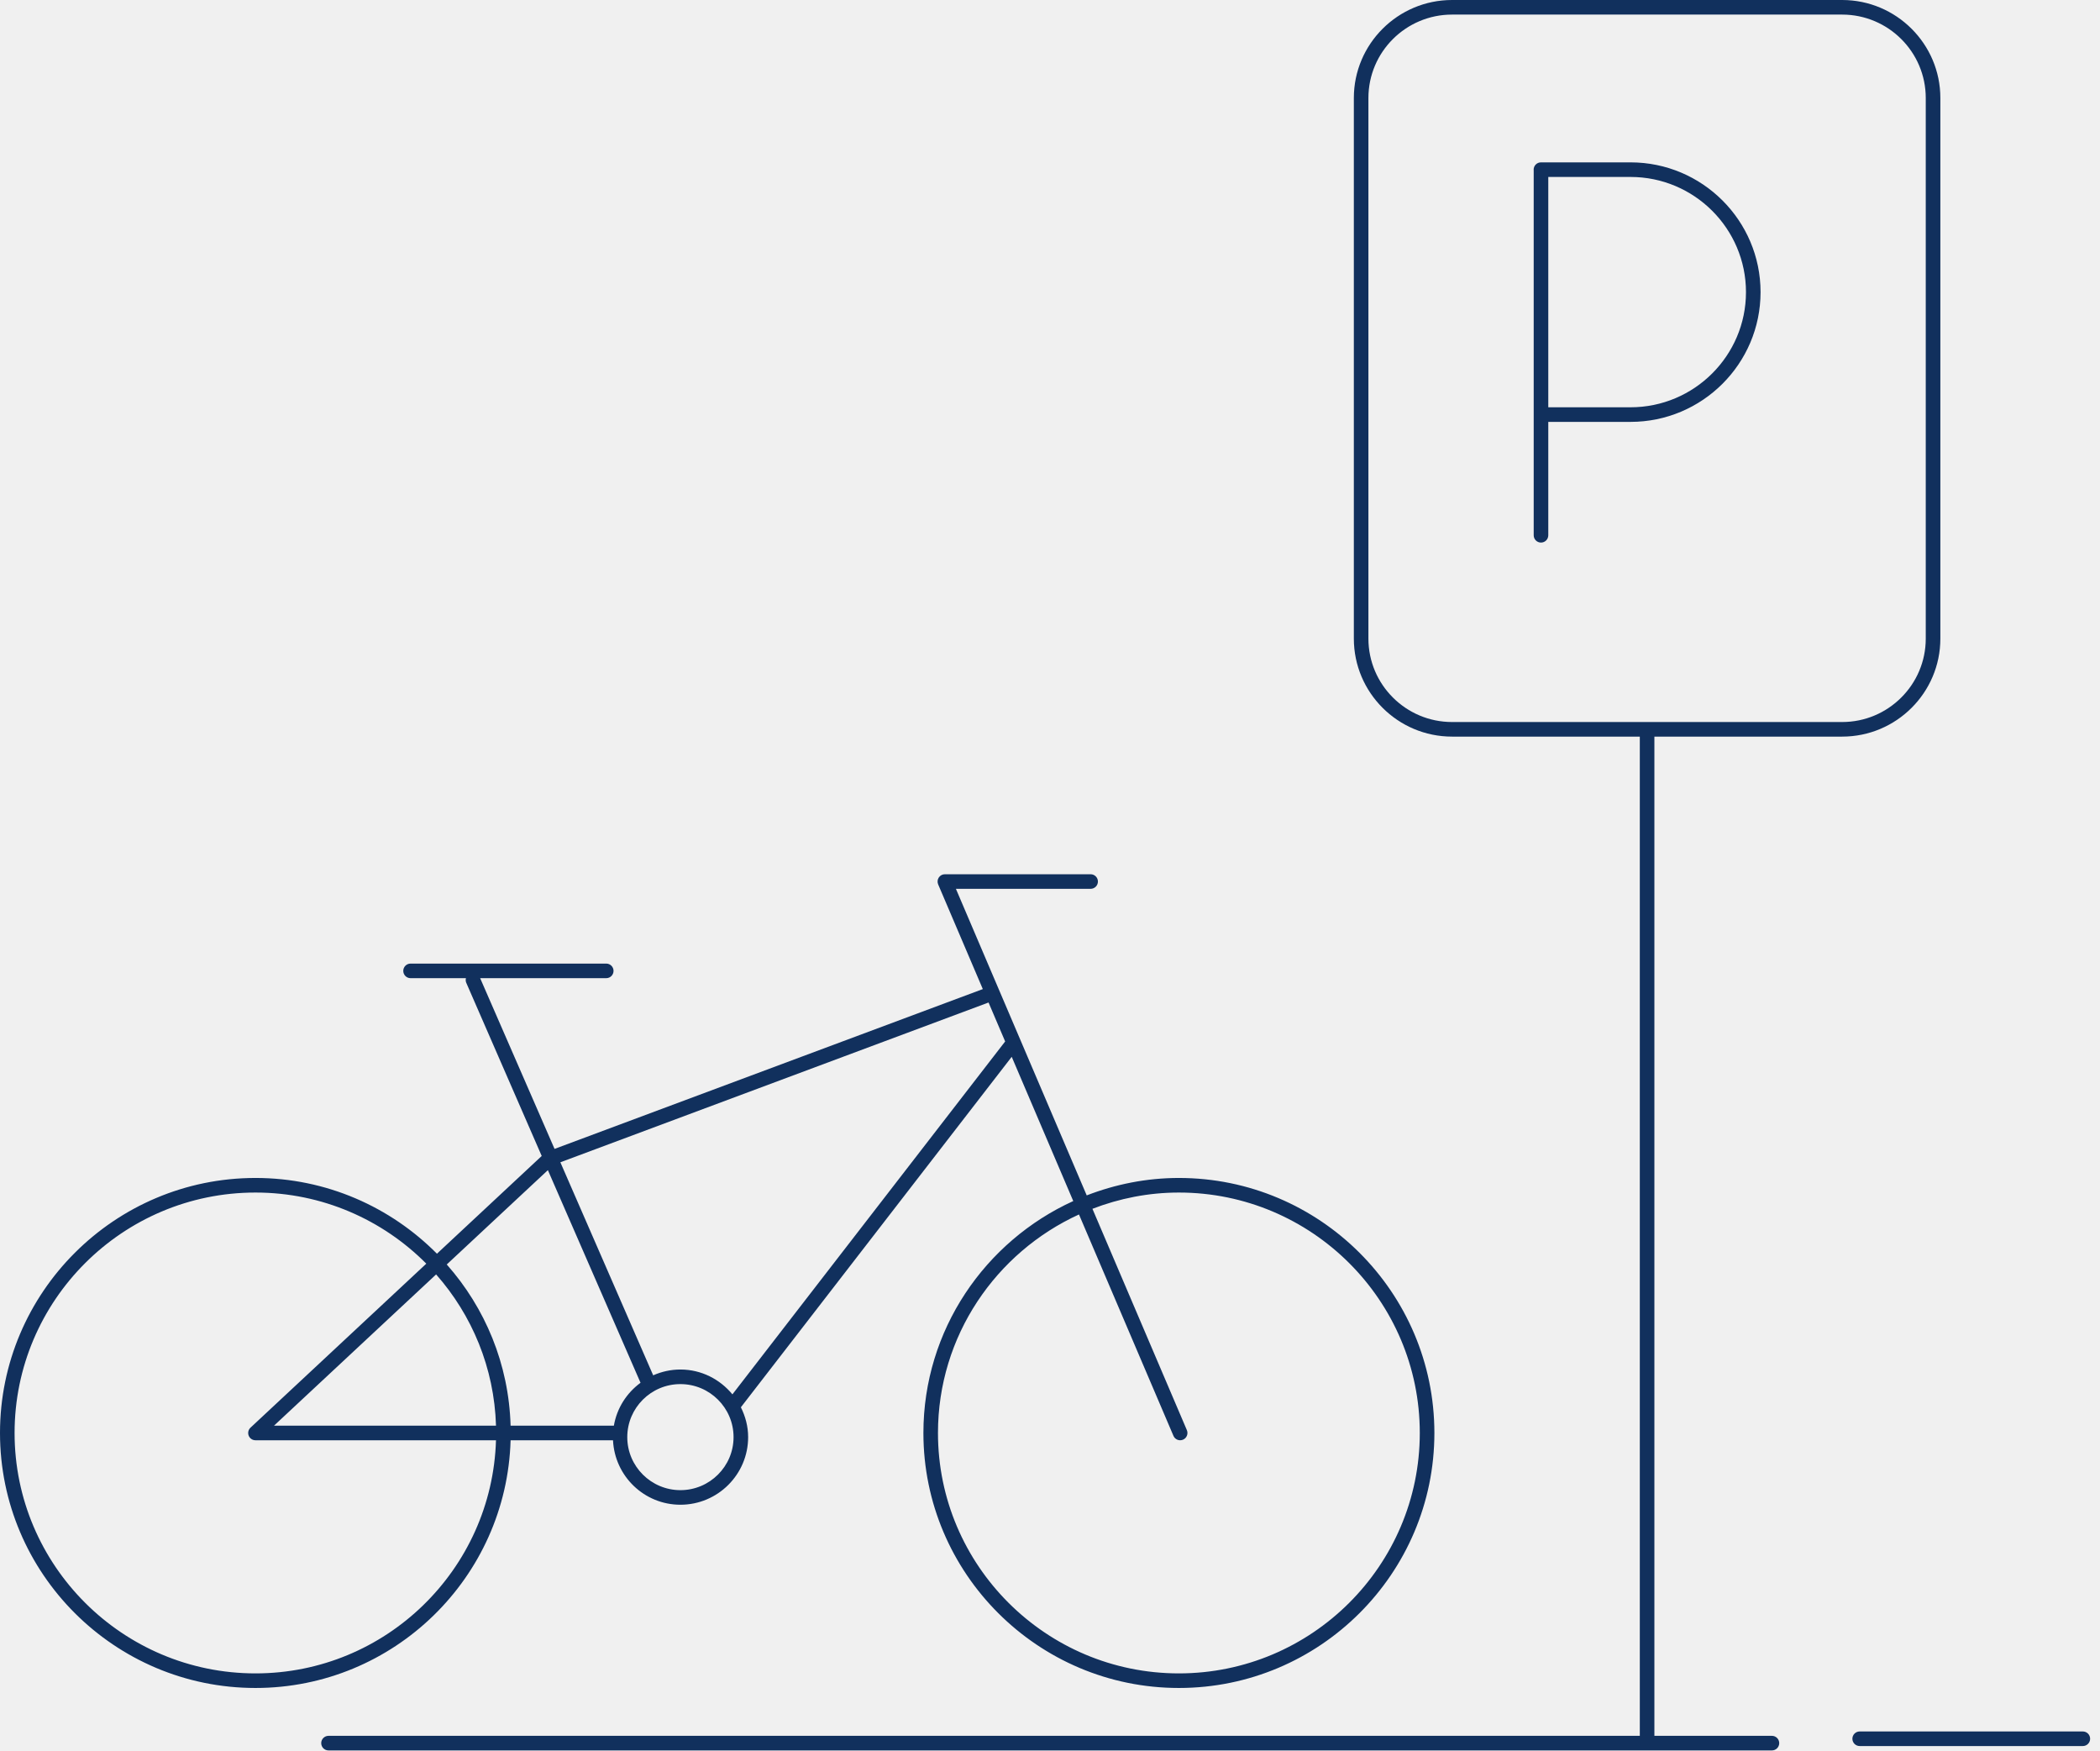
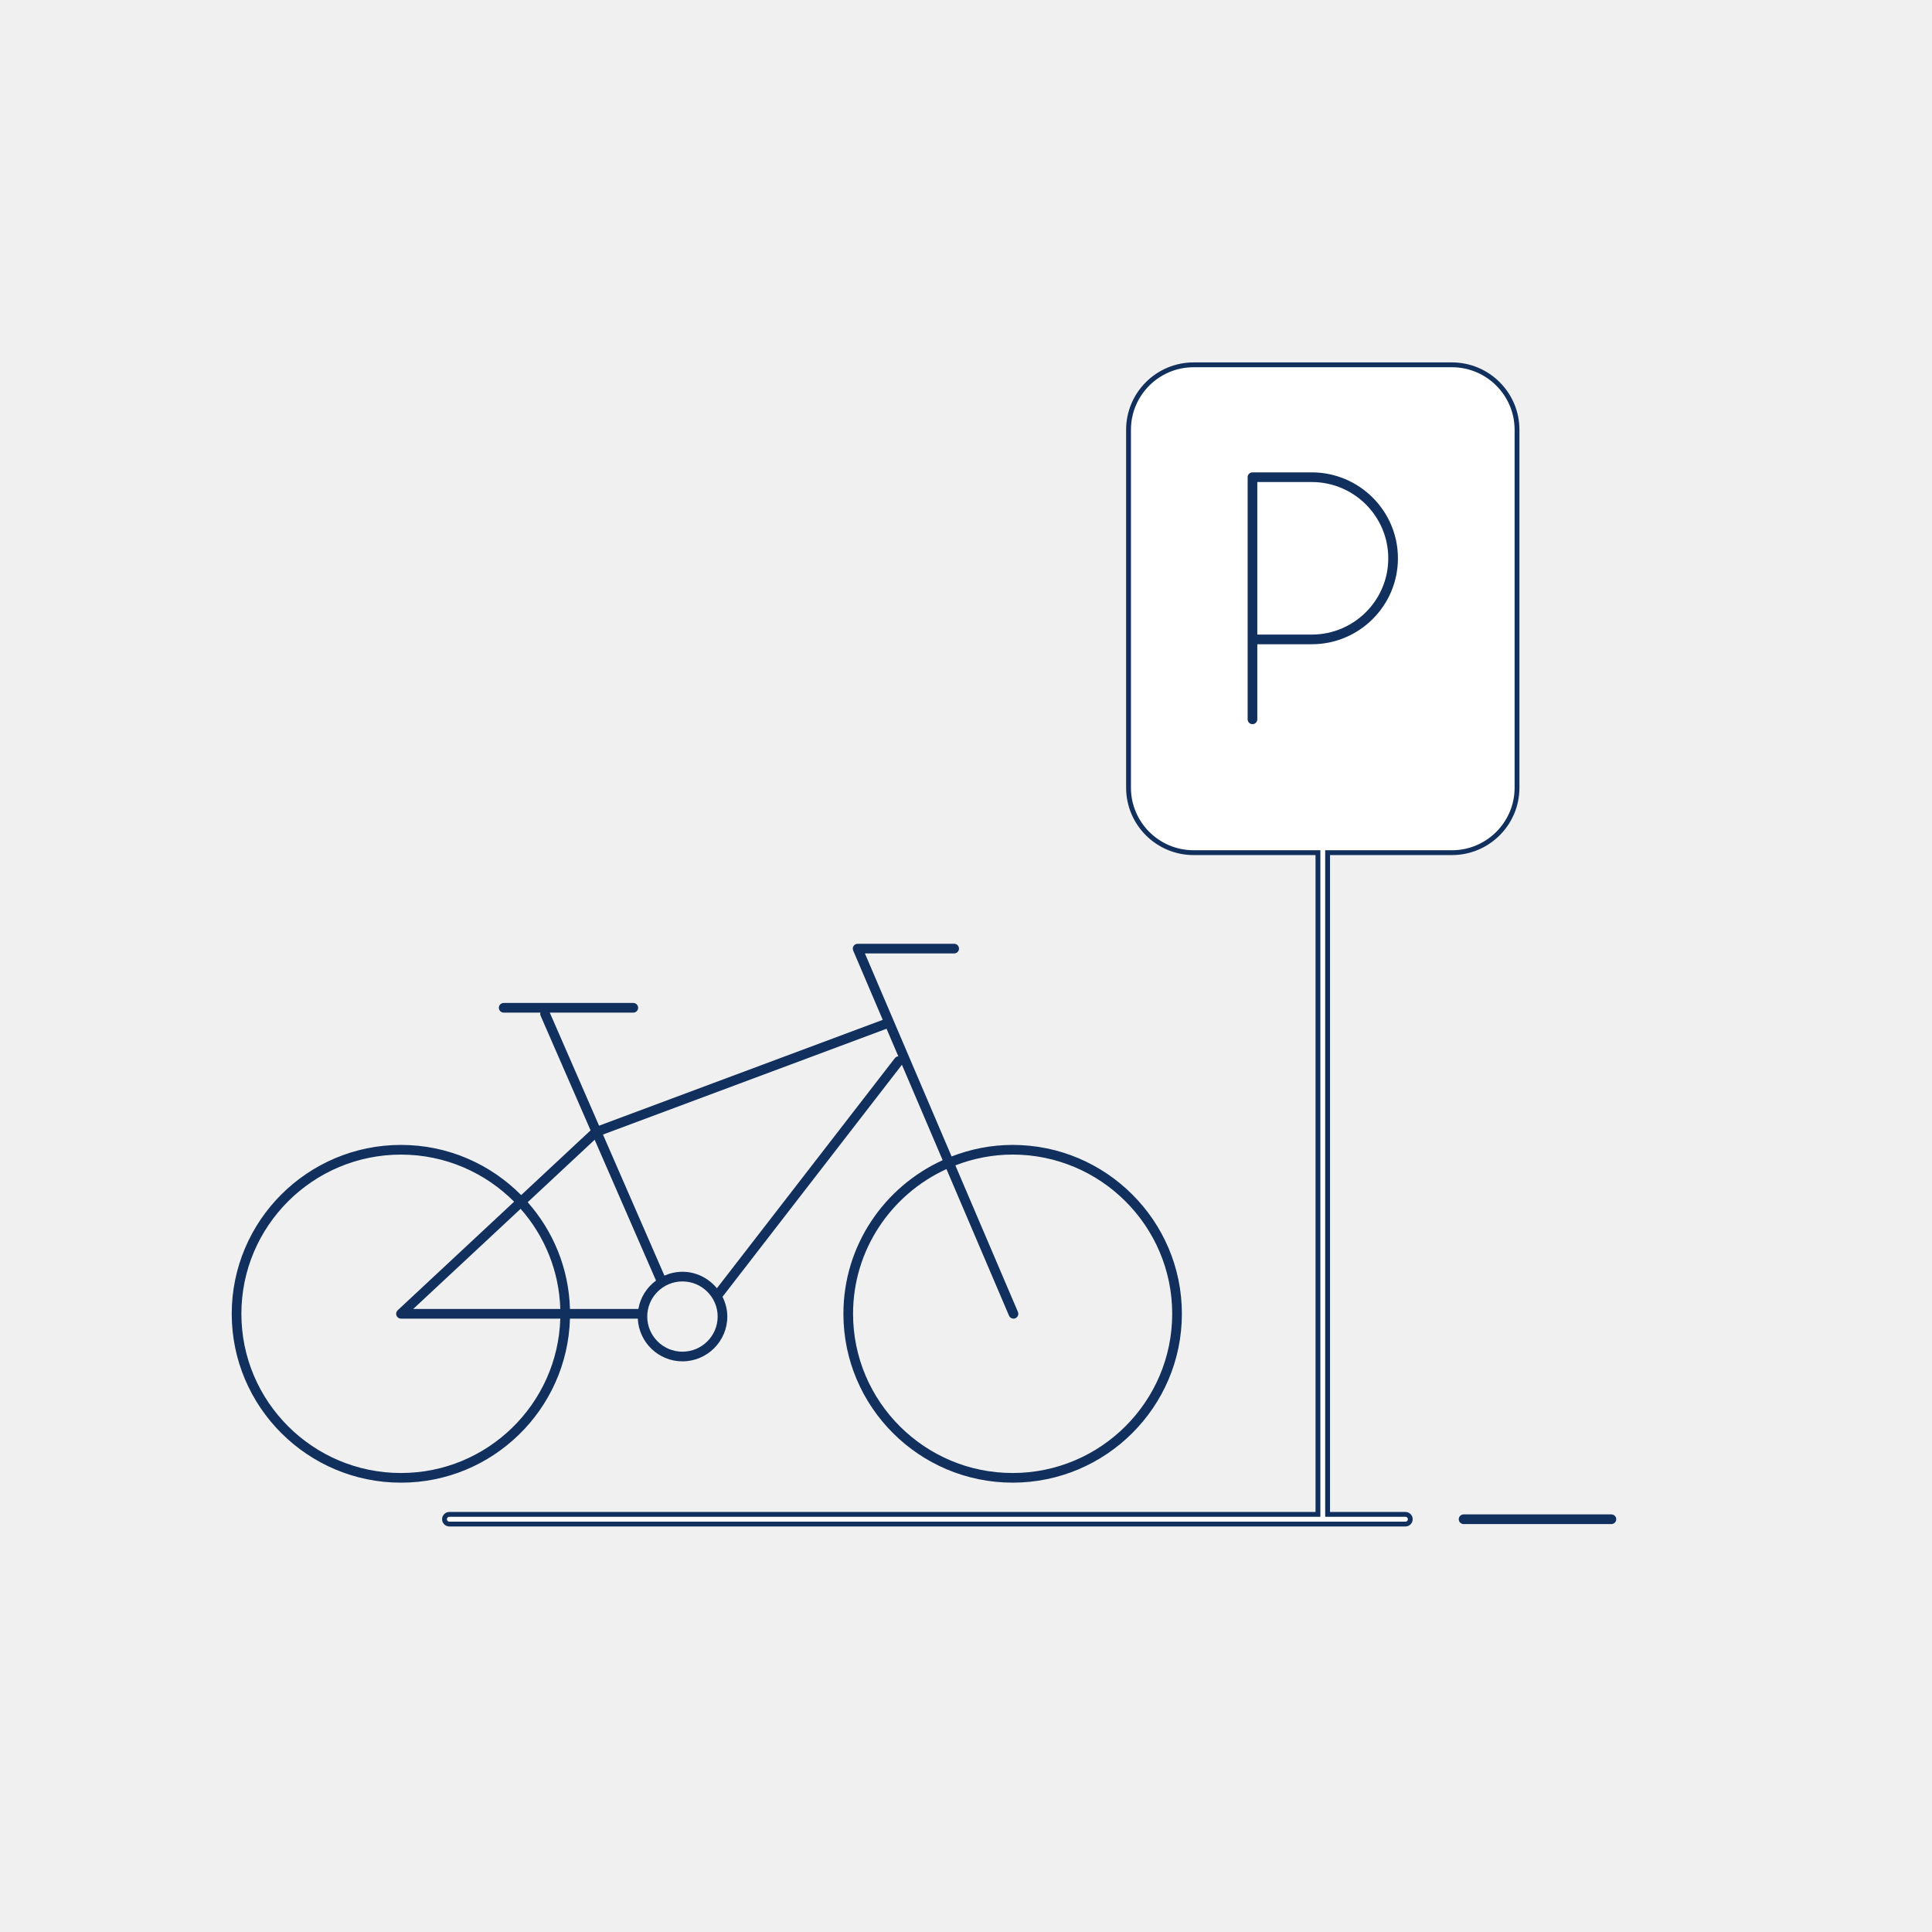
- <svg xmlns="http://www.w3.org/2000/svg" width="144" height="120" viewBox="0 0 144 120" fill="none">
-   <path d="M35.012 98.736H42.035C42.15 101.19 44.17 103.156 46.657 103.156C49.218 103.156 51.301 101.077 51.301 98.521C51.301 97.783 51.112 97.095 50.803 96.475L69.375 72.449L73.595 82.337C67.543 85.094 63.319 91.176 63.319 98.236C63.319 107.876 71.178 115.718 80.838 115.718C90.498 115.718 98.358 107.875 98.358 98.236C98.358 88.597 90.499 80.754 80.838 80.754C78.608 80.754 76.482 81.189 74.518 81.949L65.548 60.933H74.786C75.062 60.933 75.286 60.709 75.286 60.433C75.286 60.157 75.062 59.933 74.786 59.933H64.791C64.623 59.933 64.466 60.017 64.374 60.158C64.281 60.298 64.265 60.475 64.331 60.63L67.393 67.806L38.026 78.762L32.925 67.058H41.571C41.847 67.058 42.071 66.834 42.071 66.558C42.071 66.282 41.847 66.058 41.571 66.058H28.153C27.877 66.058 27.653 66.282 27.653 66.558C27.653 66.834 27.877 67.058 28.153 67.058H31.95C31.926 67.16 31.925 67.267 31.97 67.37L37.146 79.247L29.962 85.947C26.785 82.744 22.381 80.754 17.519 80.754C7.859 80.754 0 88.597 0 98.236C0 107.875 7.859 115.718 17.519 115.718C27.01 115.718 34.743 108.143 35.012 98.736ZM80.465 98.432C80.546 98.622 80.731 98.736 80.925 98.736C80.99 98.736 81.057 98.723 81.121 98.696C81.375 98.588 81.493 98.294 81.385 98.04L74.91 82.869C76.753 82.159 78.746 81.754 80.837 81.754C89.946 81.754 97.357 89.148 97.357 98.236C97.357 107.324 89.947 114.718 80.837 114.718C71.729 114.718 64.318 107.324 64.318 98.236C64.318 91.587 68.292 85.859 73.987 83.256L80.465 98.432ZM46.657 102.156C44.648 102.156 43.013 100.525 43.013 98.521C43.013 96.517 44.647 94.886 46.657 94.886C48.667 94.886 50.301 96.517 50.301 98.521C50.301 100.525 48.667 102.156 46.657 102.156ZM67.786 68.726L68.925 71.396L50.223 95.589C49.371 94.558 48.098 93.886 46.657 93.886C45.992 93.886 45.363 94.032 44.79 94.284L38.425 79.68L67.786 68.726ZM37.569 80.218L43.922 94.795C42.973 95.491 42.301 96.531 42.094 97.735H35.012C34.891 93.504 33.261 89.652 30.635 86.685L37.569 80.218ZM34.012 97.736H18.788L29.905 87.367C32.365 90.154 33.892 93.767 34.012 97.736ZM17.519 114.718C8.411 114.718 1 107.324 1 98.236C1 89.148 8.41 81.754 17.519 81.754C22.093 81.754 26.238 83.62 29.232 86.629L17.178 97.871C17.028 98.011 16.978 98.228 17.053 98.42C17.128 98.61 17.313 98.736 17.518 98.736H34.011C33.744 107.592 26.458 114.718 17.519 114.718Z" fill="#11305D" />
-   <path d="M126.32 50.498C130.033 50.498 133.053 47.484 133.053 43.779V6.719C133.053 3.014 130.032 0 126.32 0H99.569C95.856 0 92.835 3.014 92.835 6.719V43.779C92.835 47.484 95.856 50.498 99.569 50.498H112.444V118.999H22.526C22.25 118.999 22.026 119.223 22.026 119.499C22.026 119.775 22.25 119.999 22.526 119.999H121.504C121.78 119.999 122.004 119.775 122.004 119.499C122.004 119.223 121.78 118.999 121.504 118.999H113.444V50.498H126.32ZM93.834 43.779V6.719C93.834 3.566 96.406 1 99.568 1H126.319C129.48 1 132.052 3.565 132.052 6.719V43.779C132.052 46.933 129.48 49.498 126.319 49.498H99.568C96.407 49.498 93.834 46.933 93.834 43.779Z" fill="#11305D" />
-   <path d="M111.809 11.131H105.664C105.388 11.131 105.164 11.355 105.164 11.631C105.164 11.638 105.168 11.644 105.168 11.651V36.696C105.168 36.972 105.392 37.196 105.668 37.196C105.944 37.196 106.168 36.972 106.168 36.696V28.922H111.809C116.725 28.922 120.724 24.932 120.724 20.027C120.724 15.122 116.725 11.131 111.809 11.131ZM111.809 27.921H106.168V12.131H111.809C116.173 12.131 119.724 15.673 119.724 20.027C119.724 24.379 116.173 27.921 111.809 27.921Z" fill="#11305D" />
-   <path d="M142.823 118.699H127.521C127.245 118.699 127.021 118.923 127.021 119.199C127.021 119.475 127.245 119.699 127.521 119.699H142.823C143.099 119.699 143.323 119.475 143.323 119.199C143.323 118.923 143.1 118.699 142.823 118.699Z" fill="#11305D" />
+ <svg xmlns="http://www.w3.org/2000/svg" version="1.1" id="Layer_2" x="0px" y="0px" width="200px" height="200px" viewBox="0 0 200 200" enable-background="new 0 0 200 200" xml:space="preserve">
+   <g>
+     <g>
+       <path d="M59.002,136.504h7.022c0.116,2.455,2.136,4.422,4.622,4.422c2.561,0,4.645-2.08,4.645-4.637    c0-0.738-0.189-1.426-0.498-2.045l18.574-24.02l4.217,9.879c-6.052,2.758-10.275,8.84-10.275,15.9    c0,9.639,7.857,17.48,17.519,17.48c9.66,0,17.52-7.842,17.52-17.48s-7.859-17.482-17.52-17.482c-2.23,0-4.357,0.436-6.32,1.195    l-8.971-21.016h9.238c0.275,0,0.5-0.225,0.5-0.5c0-0.276-0.225-0.5-0.5-0.5h-9.995c-0.168,0-0.325,0.084-0.417,0.225    c-0.093,0.14-0.109,0.316-0.043,0.472l3.062,7.177l-29.367,10.957l-5.102-11.705h8.646c0.275,0,0.5-0.225,0.5-0.5    s-0.225-0.5-0.5-0.5H52.142c-0.276,0-0.5,0.225-0.5,0.5s0.224,0.5,0.5,0.5h3.797c-0.024,0.102-0.024,0.209,0.021,0.312    l5.176,11.877l-7.184,6.701c-3.178-3.205-7.58-5.195-12.443-5.195c-9.659,0-17.52,7.844-17.52,17.482s7.859,17.482,17.52,17.482    C50.999,153.486,58.733,145.912,59.002,136.504z M104.826,119.521c9.109,0,16.52,7.395,16.52,16.482s-7.41,16.482-16.52,16.482    c-9.109,0-16.518-7.395-16.518-16.482c0-6.648,3.974-12.377,9.669-14.98l6.478,15.178c0.08,0.189,0.266,0.305,0.459,0.305    c0.066,0,0.133-0.014,0.197-0.041c0.254-0.107,0.371-0.402,0.264-0.656l-6.476-15.17    C100.742,119.928,102.736,119.521,104.826,119.521z M70.647,139.926c-2.01,0-3.645-1.633-3.645-3.637s1.635-3.635,3.645-3.635    c2.009,0,3.645,1.631,3.645,3.635S72.656,139.926,70.647,139.926z M91.776,106.496l1.217,2.852    c-0.135,0.012-0.266,0.072-0.355,0.189l-18.424,23.822c-0.853-1.031-2.127-1.705-3.566-1.705c-0.665,0-1.295,0.146-1.867,0.398    l-6.363-14.604L91.776,106.496z M61.559,117.988l6.352,14.576c-0.947,0.695-1.619,1.736-1.828,2.939h-7.08    c-0.121-4.23-1.752-8.082-4.377-11.049L61.559,117.988z M58.002,135.504H42.777l11.117-10.367    C56.354,127.924,57.881,131.537,58.002,135.504z M41.508,152.486c-9.108,0-16.521-7.393-16.521-16.48s7.411-16.482,16.521-16.482    c4.574,0,8.719,1.867,11.713,4.875l-12.053,11.24c-0.15,0.141-0.201,0.357-0.125,0.549c0.074,0.191,0.26,0.316,0.465,0.316h16.494    C57.733,145.361,50.448,152.486,41.508,152.486z" fill="#11305D" />
+       <path d="M150.309,88.267c3.713,0,6.732-3.016,6.732-6.721v-37.06c0-3.704-3.02-6.719-6.732-6.719h-26.75    c-3.715,0-6.734,3.015-6.734,6.719v37.06c0,3.705,3.02,6.721,6.734,6.721h12.875v68.502H46.514c-0.275,0-0.5,0.225-0.5,0.5    s0.225,0.5,0.5,0.5h98.978c0.277,0,0.5-0.225,0.5-0.5s-0.223-0.5-0.5-0.5h-8.059V88.267H150.309z" fill="#fff" stroke="#11305D" stroke-width=".5" />
+       <path d="M166.812,156.77H151.51c-0.275,0-0.5,0.225-0.5,0.5s0.225,0.5,0.5,0.5h15.303c0.275,0,0.5-0.225,0.5-0.5    S167.088,156.77,166.812,156.77z" fill="#11305D" />
+     </g>
+     <path fill="#11305D" d="M135.797,48.9h-6.145c-0.275,0-0.5,0.225-0.5,0.5c0,0.008,0.004,0.014,0.004,0.02v25.045   c0,0.275,0.225,0.5,0.5,0.5c0.277,0,0.5-0.225,0.5-0.5v-7.773h5.641c4.916,0,8.916-3.99,8.916-8.895   C144.713,52.89,140.713,48.9,135.797,48.9z M135.797,65.69h-5.641V49.9h5.641c4.365,0,7.916,3.542,7.916,7.896   C143.713,62.15,140.162,65.69,135.797,65.69z" />
+   </g>
</svg>
